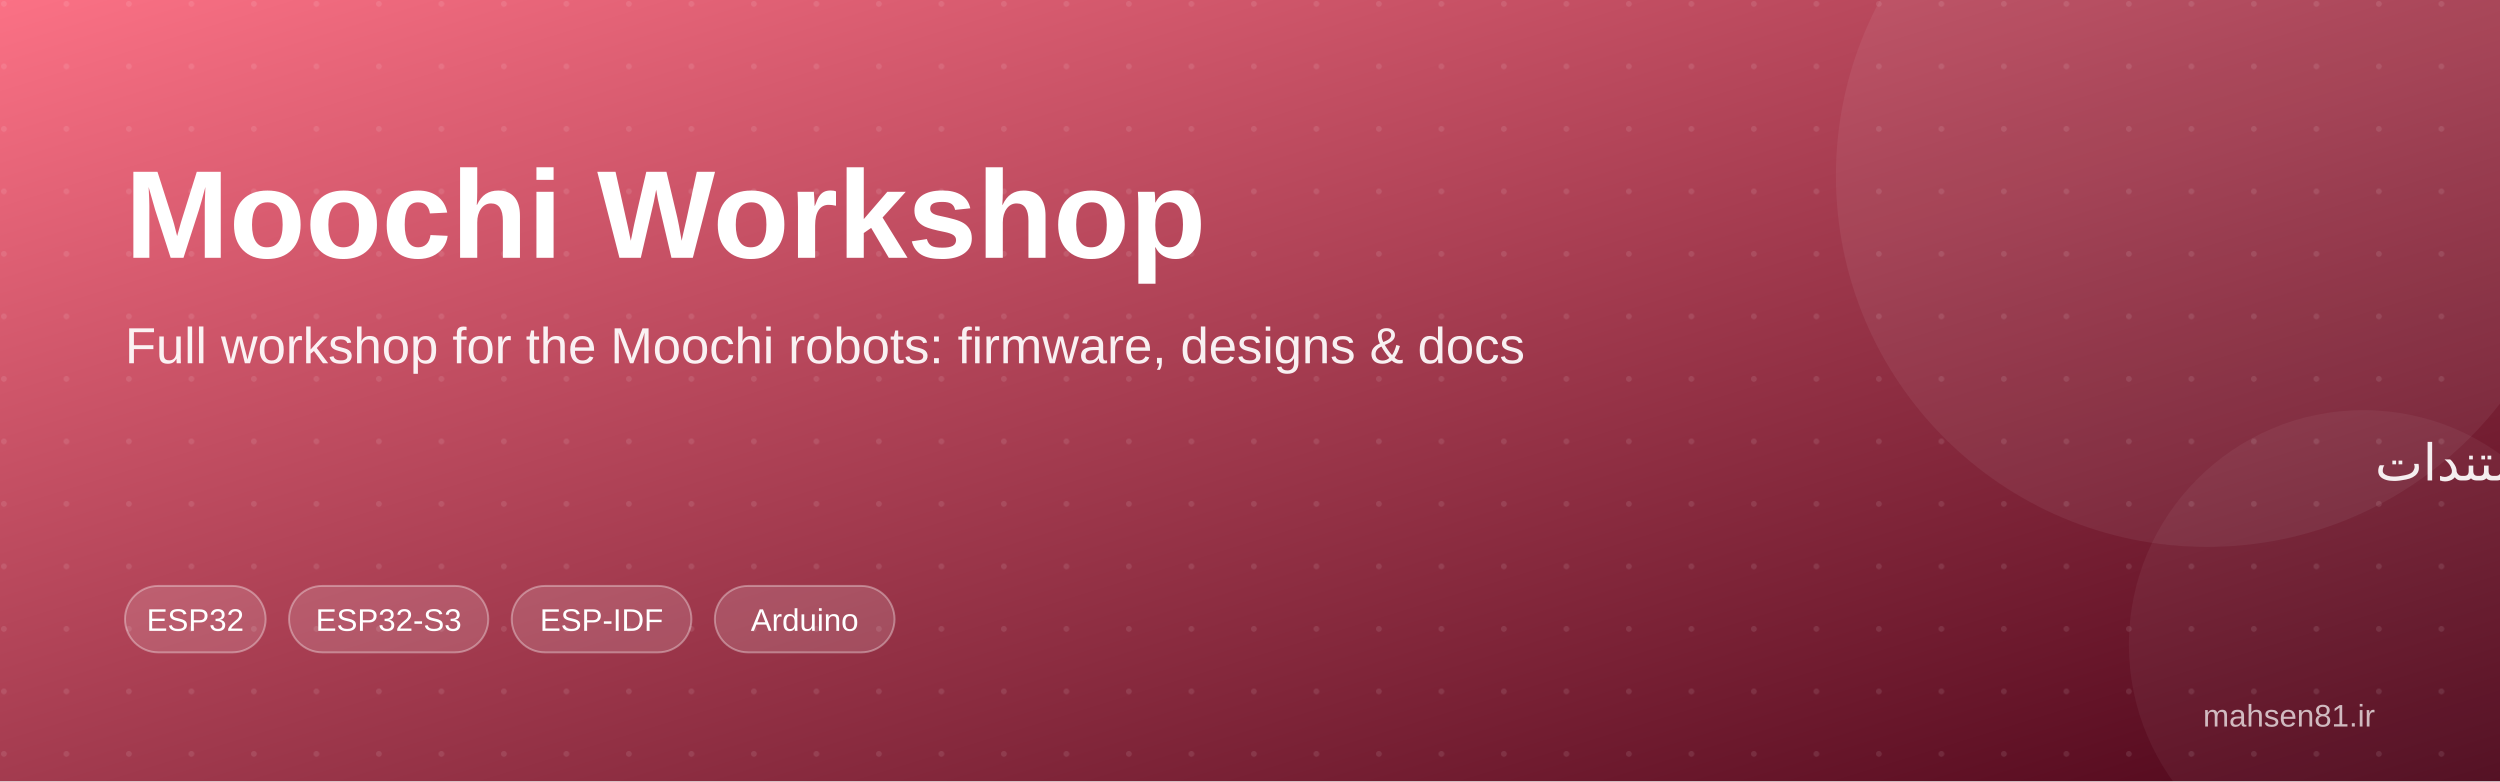
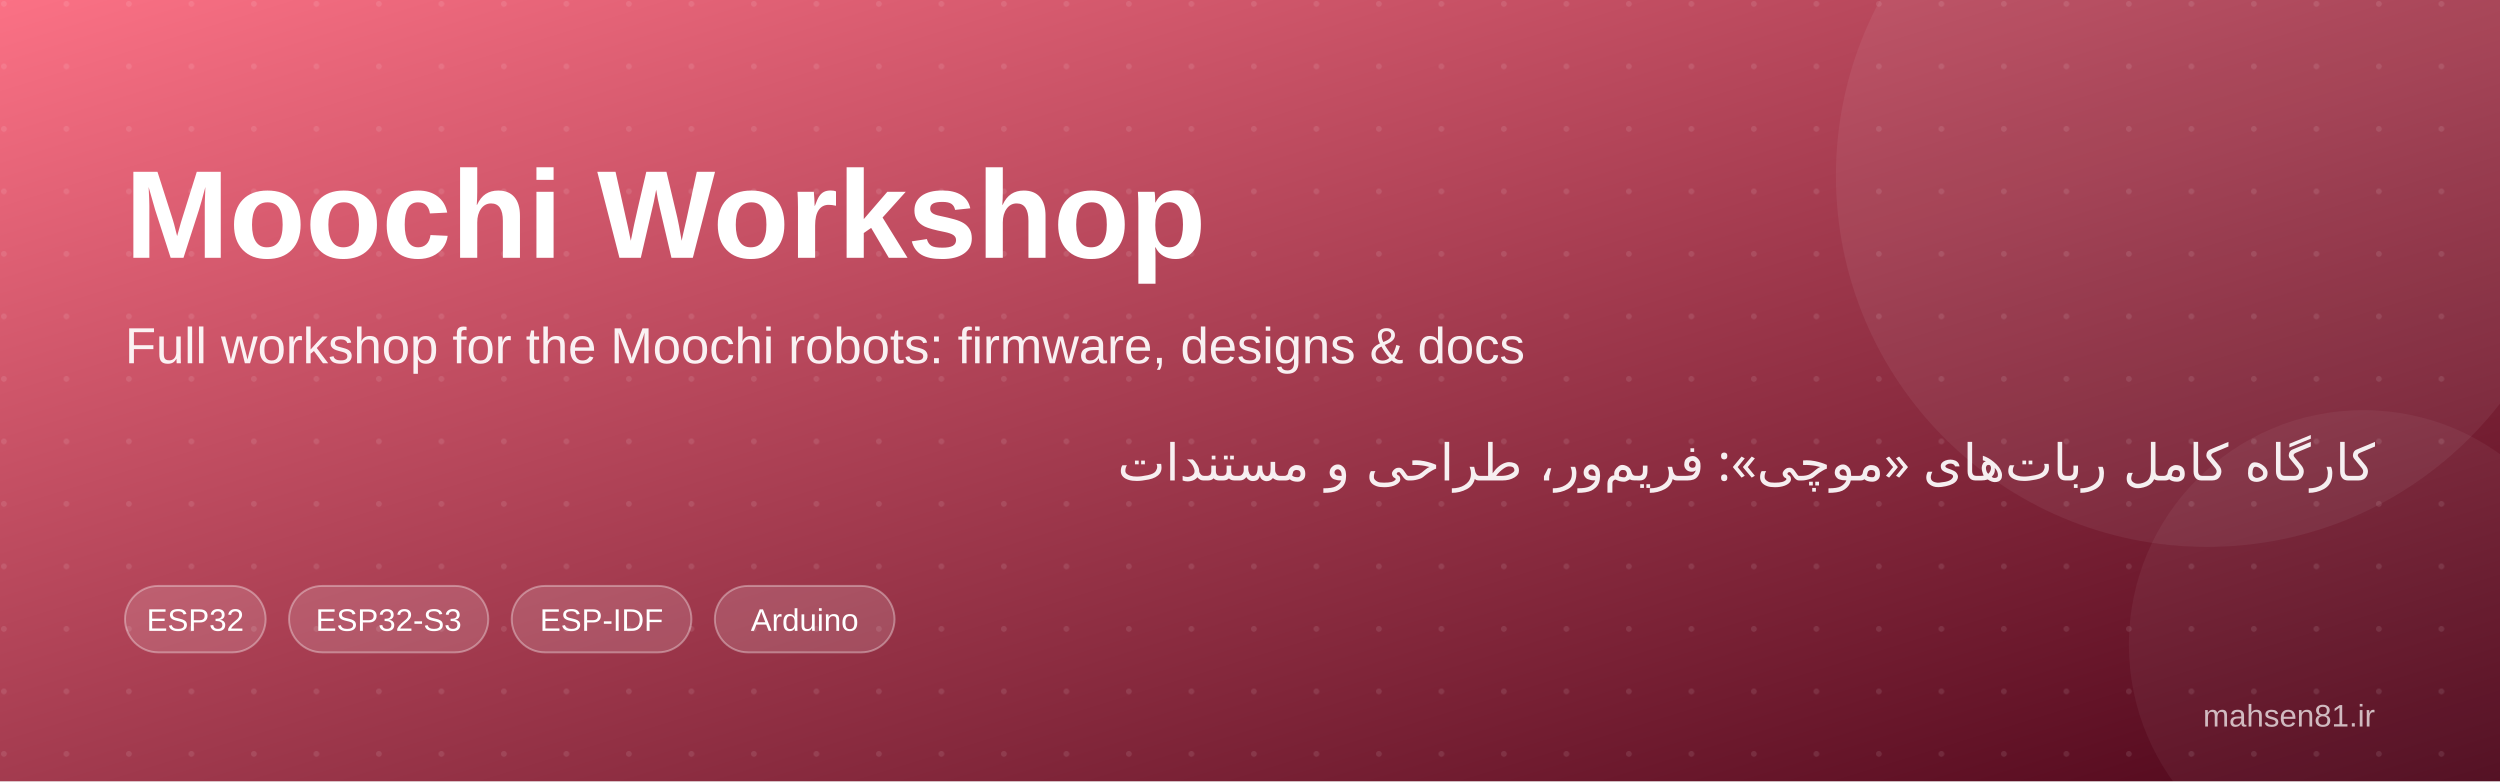
<svg xmlns="http://www.w3.org/2000/svg" width="1280" height="400" viewBox="0 0 1280 400">
  <defs>
    <linearGradient id="g" x1="0" y1="0" x2="1" y2="1">
      <stop offset="0" stop-color="#fb7185" />
      <stop offset="1" stop-color="#4c0519" />
    </linearGradient>
    <pattern id="p" width="32" height="32" patternUnits="userSpaceOnUse">
      <circle cx="2" cy="2" r="1.5" fill="#fff" fill-opacity=".10" />
    </pattern>
  </defs>
  <rect width="1280" height="400" fill="url(#g)" />
  <rect width="1280" height="400" fill="url(#p)" />
  <circle cx="1130" cy="90" r="190" fill="#fff" fill-opacity=".06" />
  <circle cx="1210" cy="330" r="120" fill="#fff" fill-opacity=".05" />
  <text x="64" y="132" font-size="64" font-weight="700" fill="#fff" font-family="Segoe UI,Arial">Moochi Workshop</text>
  <text x="64" y="186" font-size="26" fill="#fff" fill-opacity=".92" font-family="Segoe UI,Arial">Full workshop for the Moochi robots: firmware, designs &amp; docs</text>
-   <text x="1216" y="246" font-size="26" fill="#fff" fill-opacity=".92" text-anchor="end" direction="rtl" font-family="Vazirmatn,Tahoma,Segoe UI">کارگاه کامل ربات‌های «موچی»: فریم‌ور، طراحی و مستندات</text>
+   <text x="1216" y="246" font-size="26" fill="#fff" fill-opacity=".92" text-anchor="start" direction="rtl" font-family="Vazirmatn,Tahoma,Segoe UI">کارگاه کامل ربات‌های «موچی»: فریم‌ور، طراحی و مستندات</text>
  <rect x="64" y="300" rx="17" width="72" height="34" fill="#ffffff" fill-opacity=".14" stroke="#fff" stroke-opacity=".35" />
  <text x="100.0" y="323" text-anchor="middle" font-size="16" fill="#fff" font-family="Segoe UI,Arial">ESP32</text>
  <rect x="148" y="300" rx="17" width="102" height="34" fill="#ffffff" fill-opacity=".14" stroke="#fff" stroke-opacity=".35" />
  <text x="199.0" y="323" text-anchor="middle" font-size="16" fill="#fff" font-family="Segoe UI,Arial">ESP32-S3</text>
  <rect x="262" y="300" rx="17" width="92" height="34" fill="#ffffff" fill-opacity=".14" stroke="#fff" stroke-opacity=".35" />
  <text x="308.0" y="323" text-anchor="middle" font-size="16" fill="#fff" font-family="Segoe UI,Arial">ESP-IDF</text>
  <rect x="366" y="300" rx="17" width="92" height="34" fill="#ffffff" fill-opacity=".14" stroke="#fff" stroke-opacity=".35" />
  <text x="412.0" y="323" text-anchor="middle" font-size="16" fill="#fff" font-family="Segoe UI,Arial">Arduino</text>
  <text x="1216" y="372" font-size="16" fill="#fff" fill-opacity=".7" text-anchor="end" font-family="Segoe UI,Arial">mahsen81.ir</text>
</svg>
